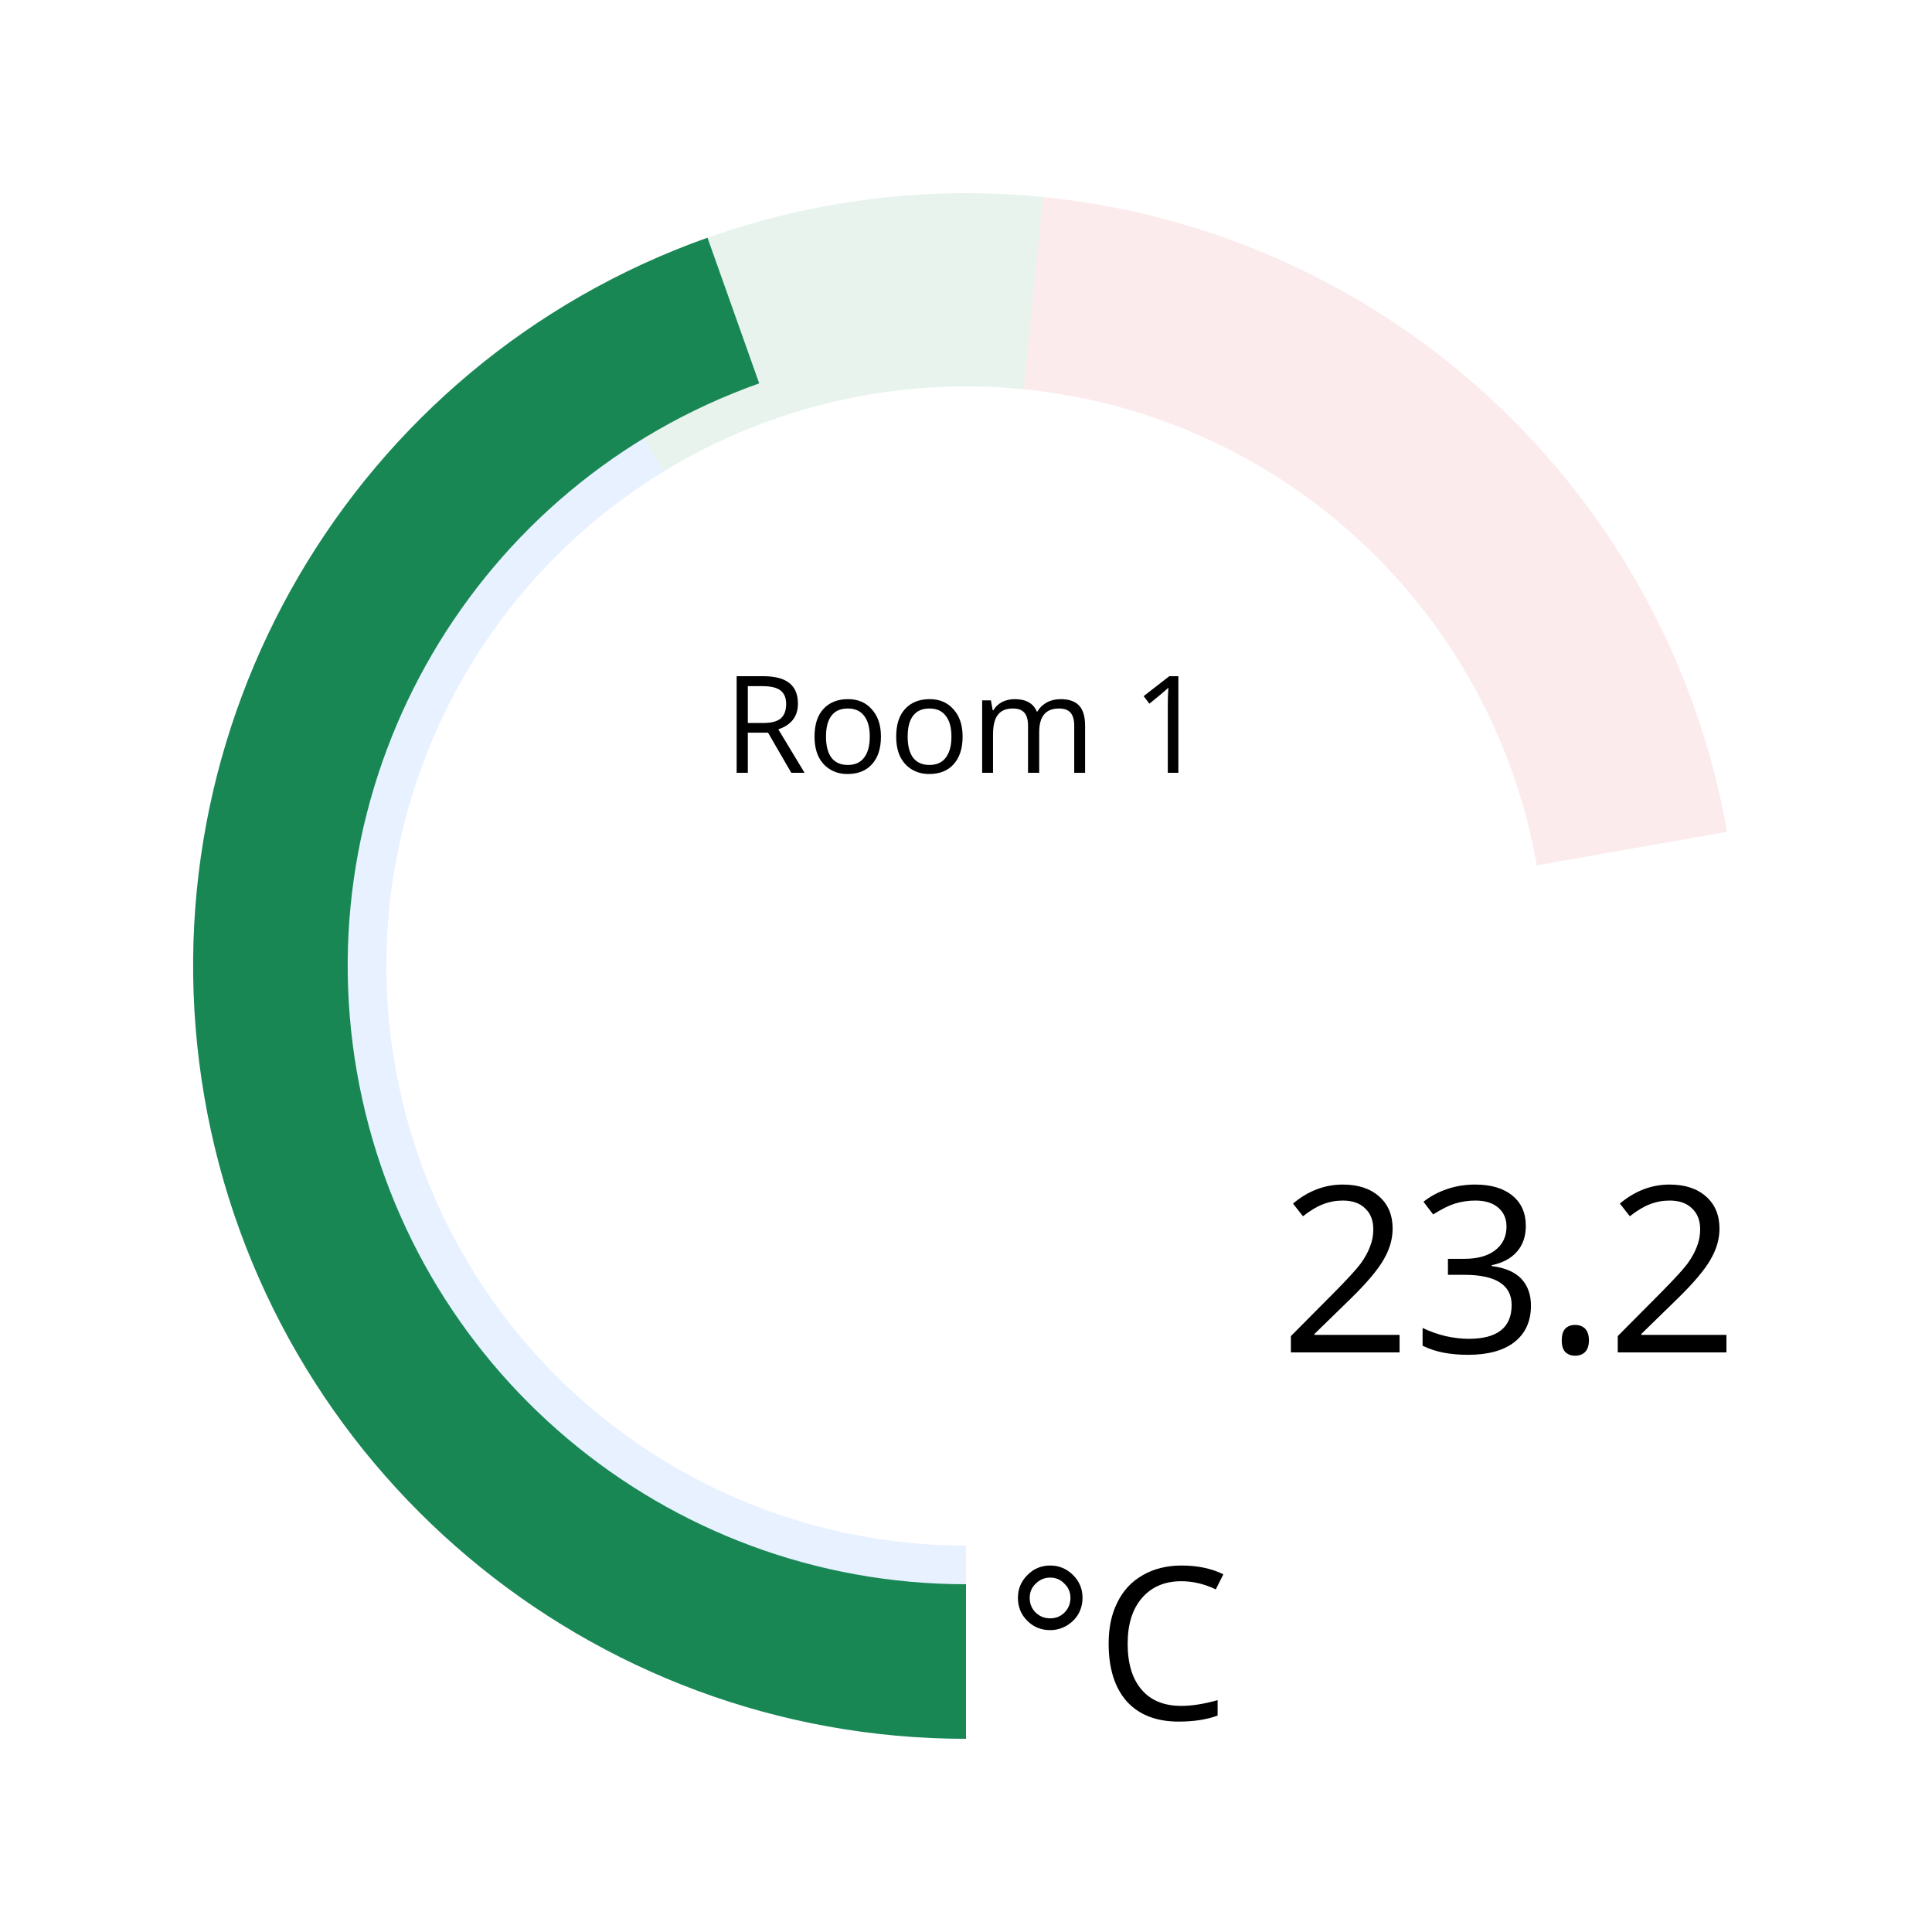
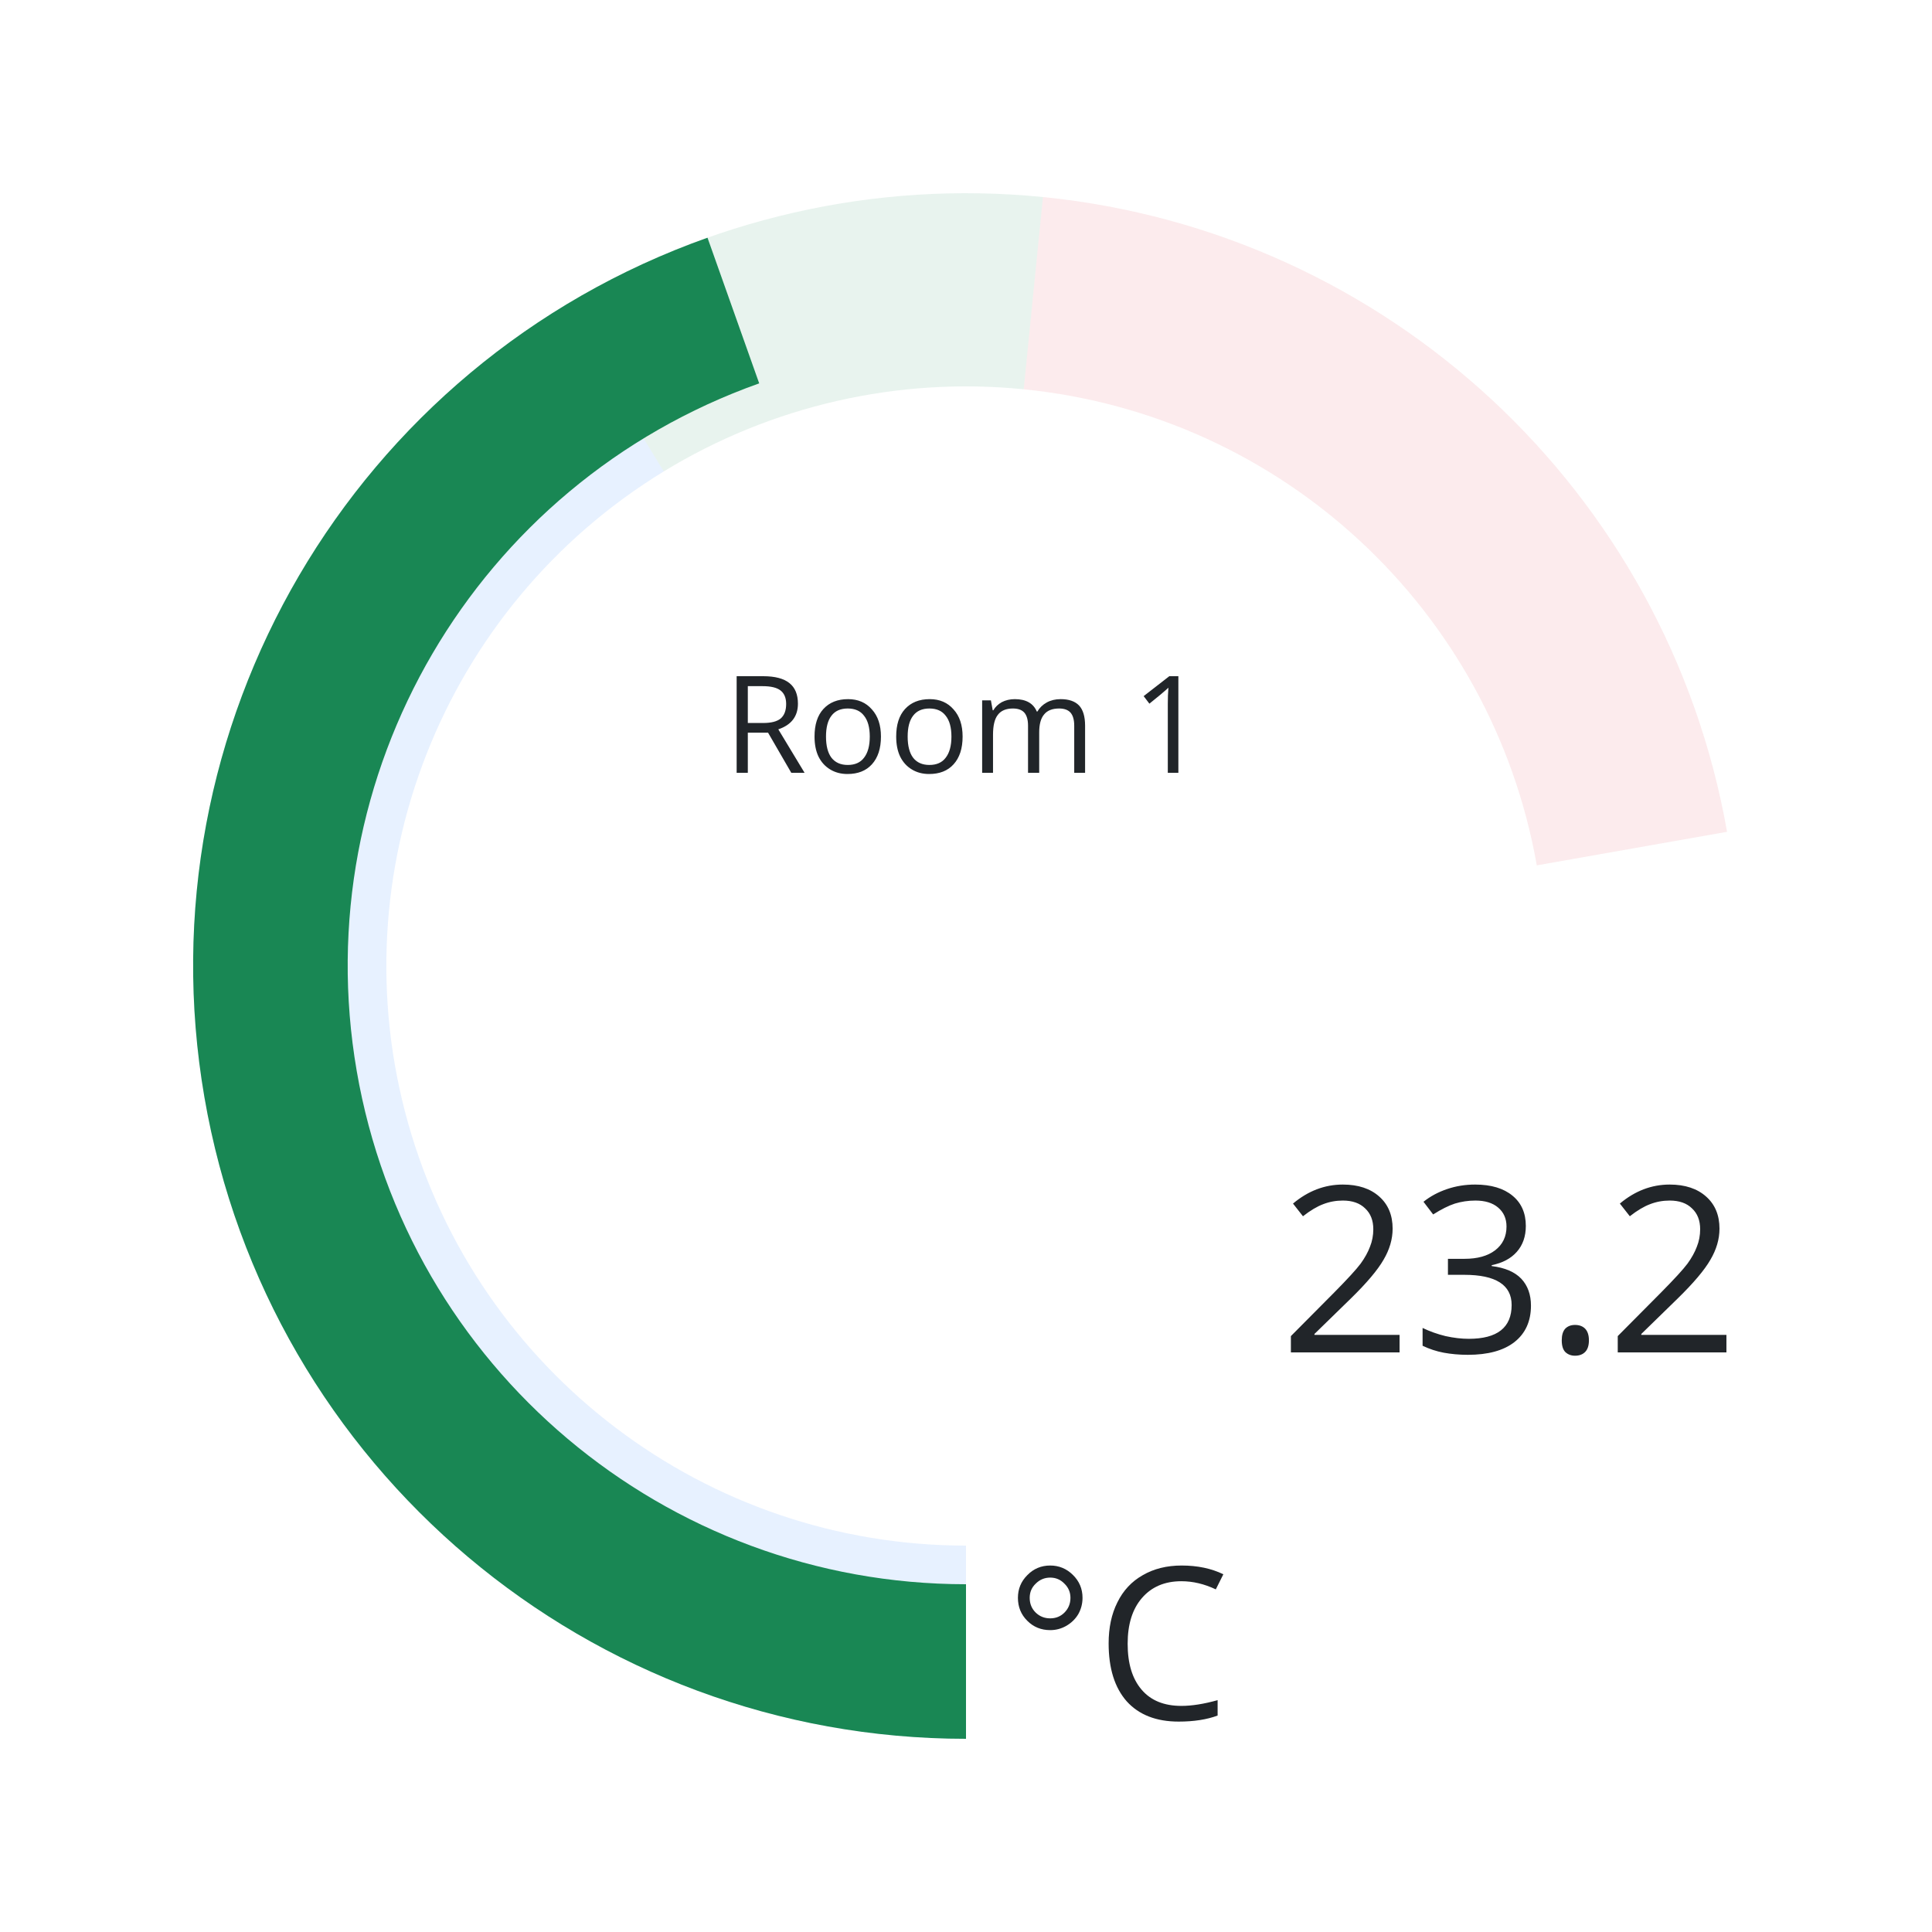
<svg xmlns="http://www.w3.org/2000/svg" viewBox="-50 -50 100 100" style="user-select:none">
  <rect x="-50" y="-50" width="100" height="100" stroke="none" fill="none" />
  <g font-family="Open Sans, sans-serif">
-     <text text-anchor="middle" x="0" y="-10" fill="212529" font-size="7px">Room 1</text>
-     <text text-anchor="start" x="2" y="39" fill="212529" font-size="11px">°C</text>
-     <text text-anchor="end" x="40" y="20" fill="212529" font-size="1rem">23.2</text>
+     <text text-anchor="middle" x="0" y="-10" fill="#212529" font-size="7px">Room 1</text>
+     <text text-anchor="start" x="2" y="39" fill="#212529" font-size="11px">°C</text>
+     <text text-anchor="end" x="40" y="20" fill="#212529" font-size="1rem">23.2</text>
  </g>
  <g>
    <path d="M 1.83697019872103e-15,30 A 30 30 148.571 0 1 -15.643 -25.599 L -20.857,-34.132 A 40 40 148.571 0 0 2.4492935982947065e-15 40 L 1.83697019872103e-15,30 Z" opacity="0.1" fill="#0d6efd" />
    <path d="M -15.643,-25.599 A 30 30 37.143 0 1 2.987 -29.851 L 3.983,-39.801 A 40 40 37.143 0 0 -20.857 -34.132 L -15.643,-25.599 Z" opacity="0.1" fill="#198754" />
    <path d="M 2.987,-29.851 A 30 30 74.286 0 1 29.544 -5.209 L 39.392,-6.946 A 40 40 74.286 0 0 3.983 -39.801 L 2.987,-29.851 Z" opacity="0.1" fill="#dc3545" />
  </g>
  <path fill="#198754" d="M 1.959434878635765e-15,32 A 32 32 160.457 0 1 -10.704 -30.157 L -13.38,-37.696 A 40 40 160.457 0 0 2.4492935982947065e-15 40 L 1.959434878635765e-15,32 Z" />
</svg>
